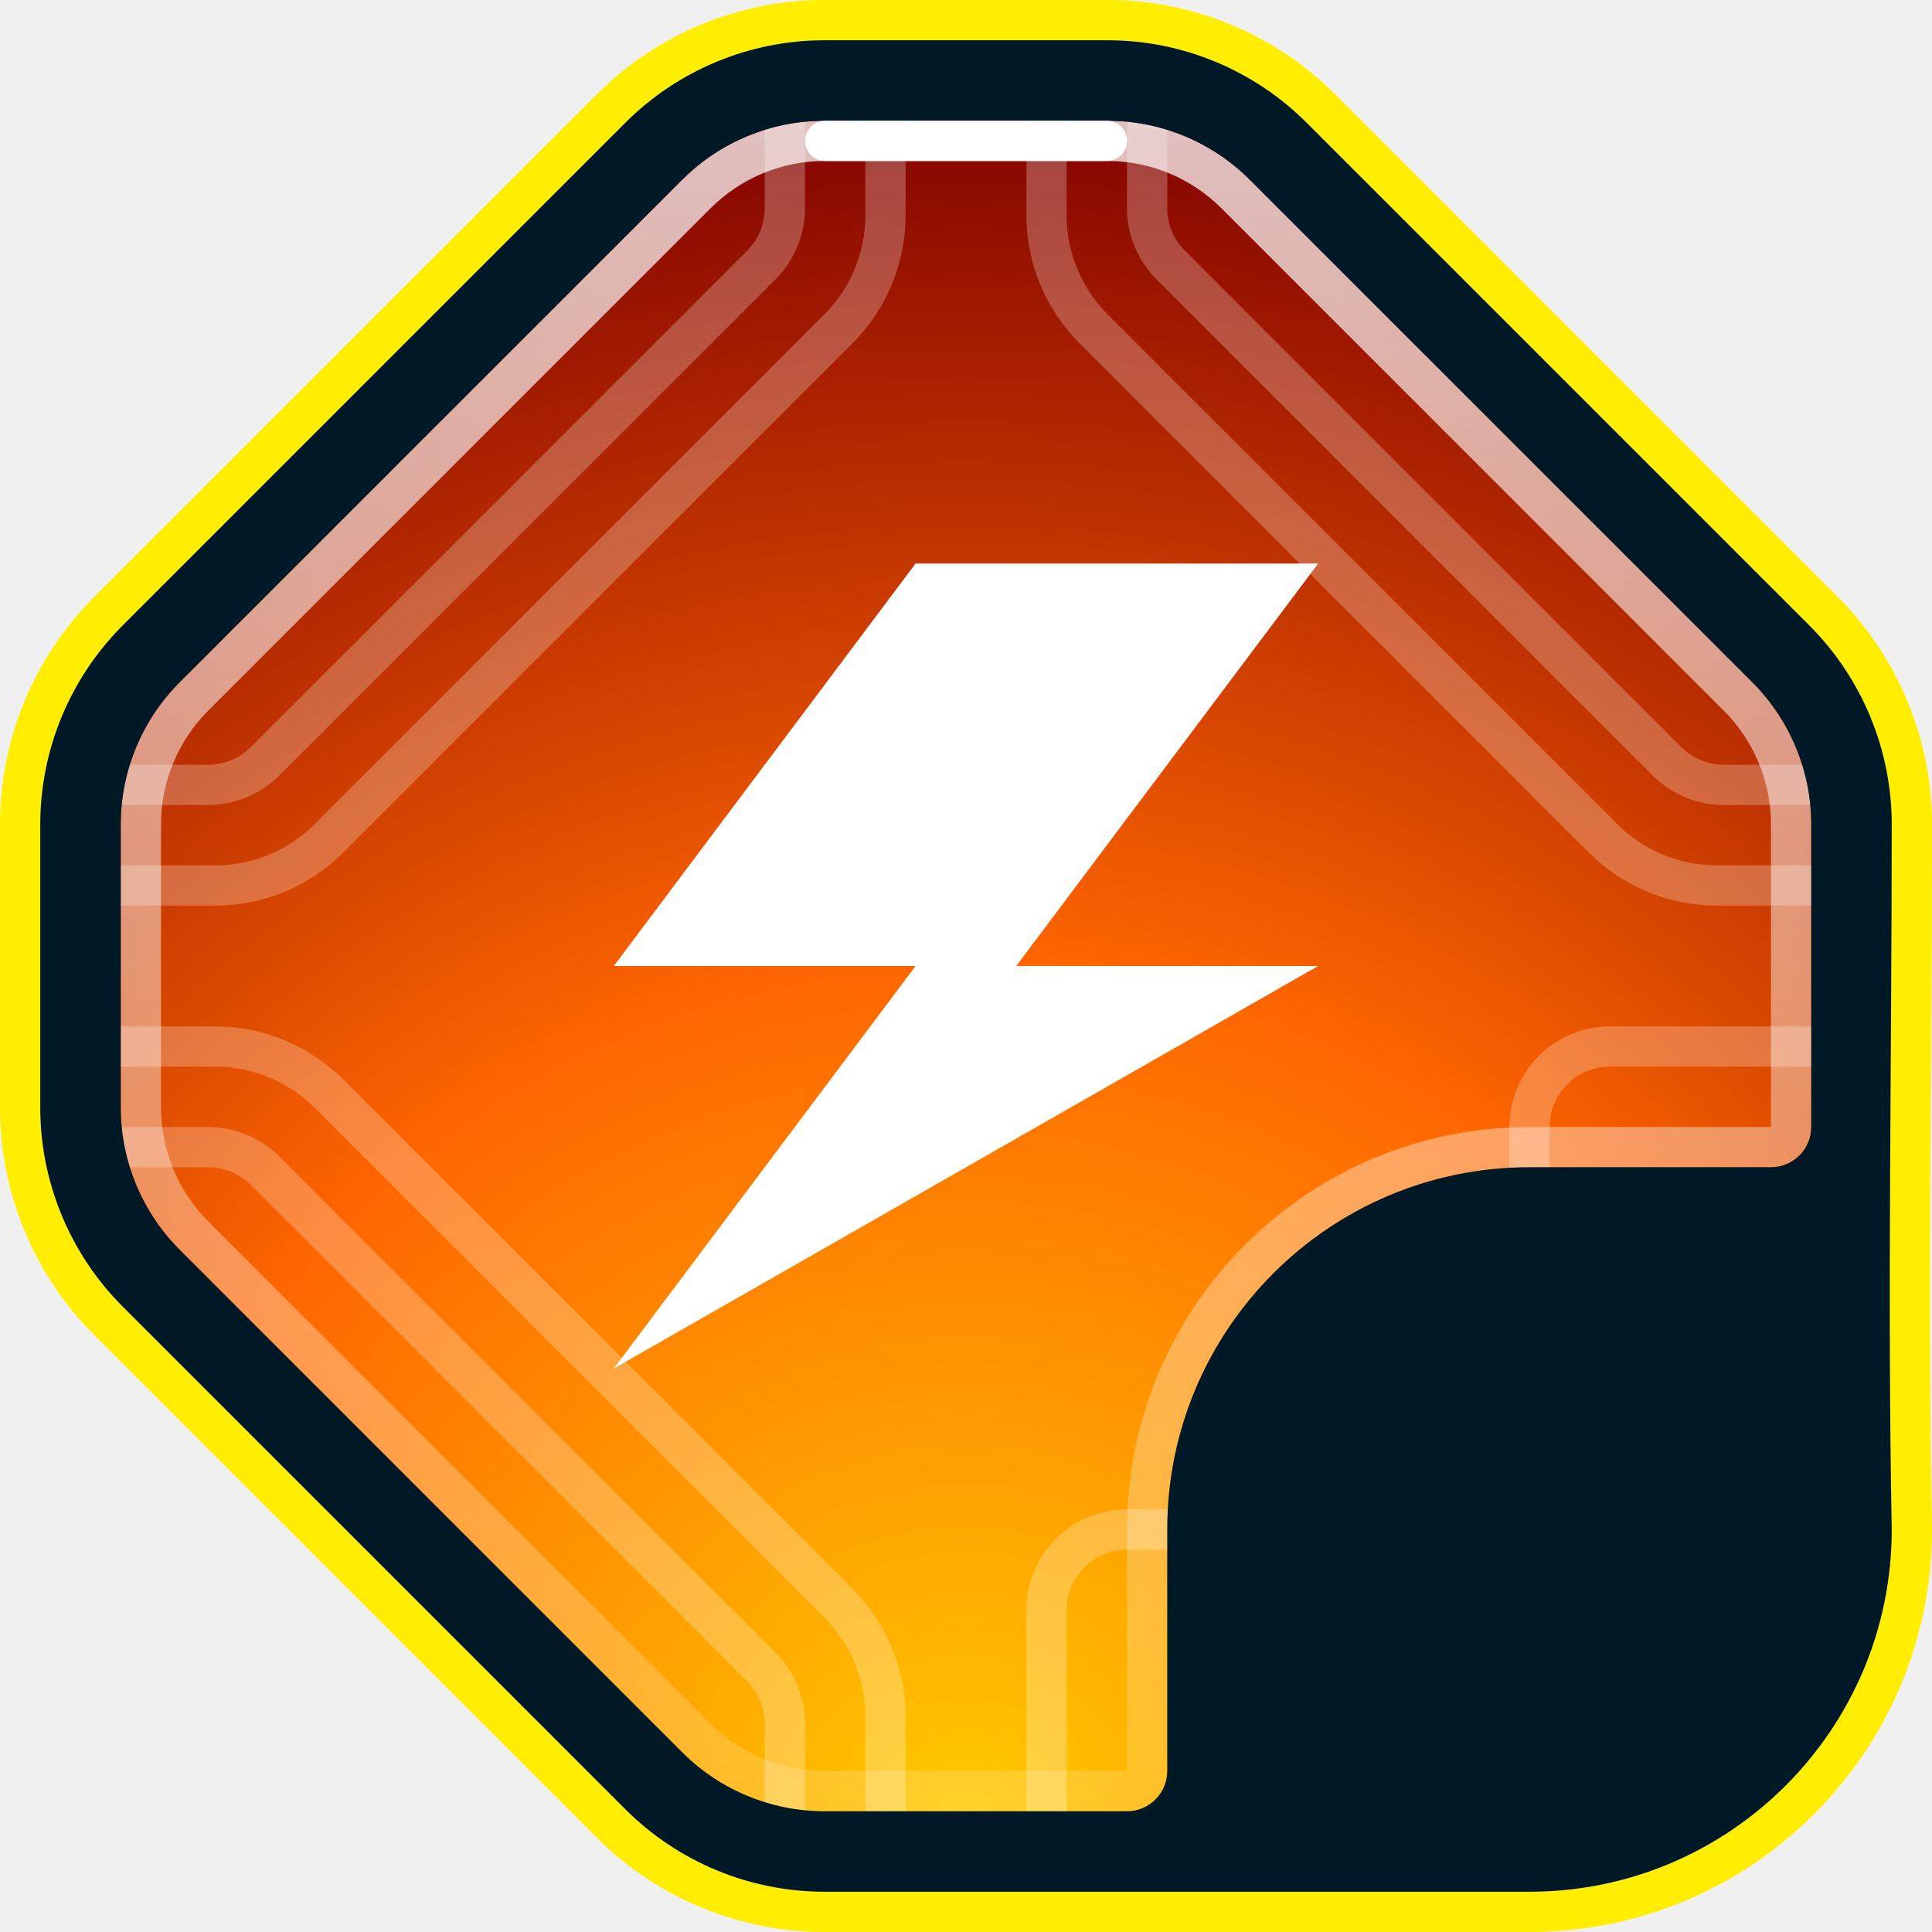
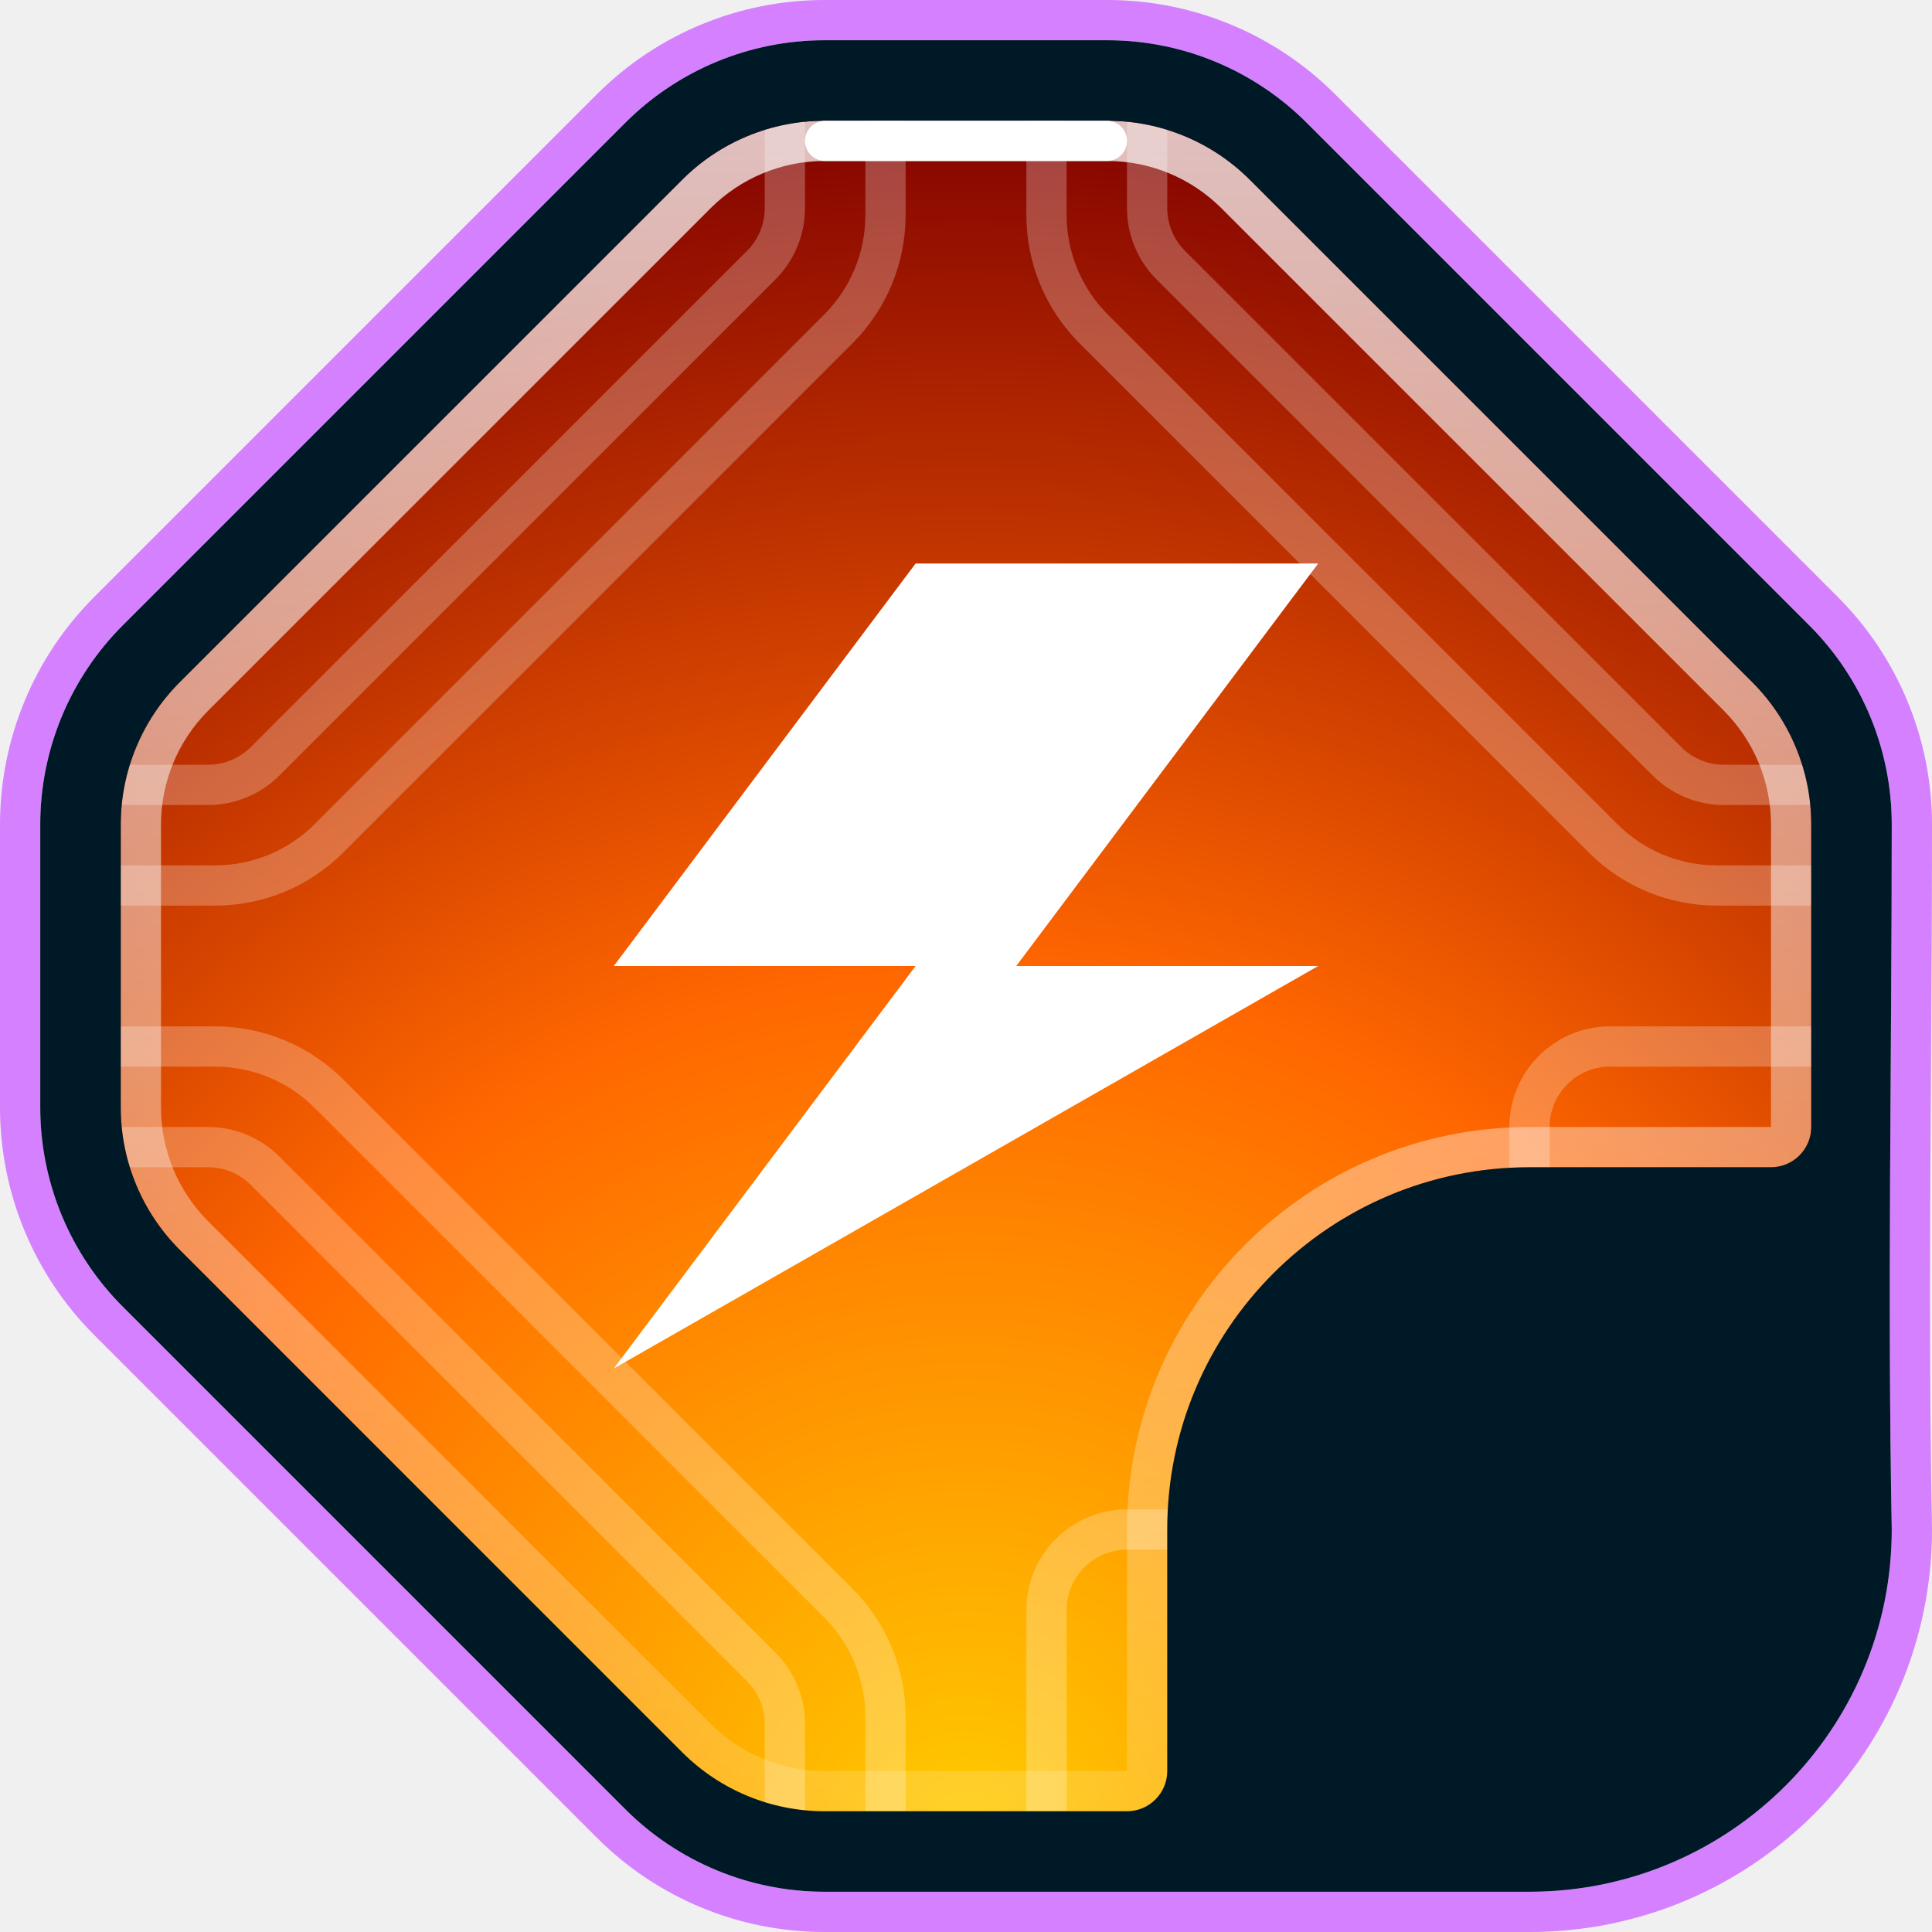
<svg xmlns="http://www.w3.org/2000/svg" width="24" height="24" viewBox="0 0 24 24" fill="none">
-   <path fill-rule="evenodd" clip-rule="evenodd" d="M24 19C24 21.761 21.761 24 19 24H10.243C9.182 24 8.164 23.579 7.414 22.828L1.172 16.586C0.421 15.836 0 14.818 0 13.757V10.243C0 9.182 0.421 8.164 1.172 7.414L7.414 1.172C8.164 0.421 9.182 0 10.243 0H13.757C14.818 0 15.836 0.421 16.586 1.172L22.828 7.414C23.579 8.164 24 9.182 24 10.243C24 11.222 23.994 12.198 23.988 13.173C23.975 15.116 23.963 17.052 24 18.991L24 19ZM23.5 19C23.463 17.055 23.475 15.108 23.488 13.161C23.494 12.188 23.5 11.215 23.5 10.243C23.5 9.314 23.131 8.424 22.475 7.768L16.232 1.525C15.576 0.869 14.686 0.5 13.757 0.5H10.243C9.314 0.5 8.424 0.869 7.768 1.525L1.525 7.768C0.869 8.424 0.5 9.314 0.5 10.243V13.757C0.5 14.686 0.869 15.576 1.525 16.232L7.768 22.475C8.424 23.131 9.314 23.5 10.243 23.5H19C21.485 23.5 23.5 21.485 23.5 19Z" fill="#FFEE00" />
+   <path fill-rule="evenodd" clip-rule="evenodd" d="M24 19C24 21.761 21.761 24 19 24H10.243C9.182 24 8.164 23.579 7.414 22.828L1.172 16.586C0.421 15.836 0 14.818 0 13.757V10.243C0 9.182 0.421 8.164 1.172 7.414L7.414 1.172C8.164 0.421 9.182 0 10.243 0H13.757C14.818 0 15.836 0.421 16.586 1.172L22.828 7.414C23.579 8.164 24 9.182 24 10.243C24 11.222 23.994 12.198 23.988 13.173C23.975 15.116 23.963 17.052 24 18.991L24 19ZM23.5 19C23.463 17.055 23.475 15.108 23.488 13.161C23.494 12.188 23.5 11.215 23.5 10.243C23.5 9.314 23.131 8.424 22.475 7.768L16.232 1.525C15.576 0.869 14.686 0.5 13.757 0.5H10.243C9.314 0.5 8.424 0.869 7.768 1.525L1.525 7.768C0.869 8.424 0.5 9.314 0.5 10.243V13.757C0.5 14.686 0.869 15.576 1.525 16.232L7.768 22.475C8.424 23.131 9.314 23.5 10.243 23.5H19C21.485 23.5 23.5 21.485 23.5 19Z" fill="#D580FF" />
  <path d="M8.121 1.879L1.879 8.121C1.316 8.684 1 9.447 1 10.243V13.757C1 14.553 1.316 15.316 1.879 15.879L8.121 22.121C8.684 22.684 9.447 23 10.243 23H13.757C14.553 23 15.316 22.684 15.879 22.121L22.121 15.879C22.684 15.316 23 14.553 23 13.757V10.243C23 9.447 22.684 8.684 22.121 8.121L15.879 1.879C15.316 1.316 14.553 1 13.757 1H10.243C9.447 1 8.684 1.316 8.121 1.879Z" fill="url(#paint0_radial_5931_37240)" />
  <path fill-rule="evenodd" clip-rule="evenodd" d="M10 1V2.586C10 2.917 9.868 3.235 9.634 3.47L3.47 9.634C3.235 9.868 2.917 10 2.586 10H1V9.5H2.586C2.785 9.5 2.975 9.421 3.116 9.28L9.28 3.116C9.421 2.975 9.5 2.785 9.5 2.586V1H10ZM14 1V2.586C14 2.917 14.132 3.235 14.366 3.47L20.53 9.634C20.765 9.868 21.083 10 21.414 10H23V9.5H21.414C21.215 9.5 21.024 9.421 20.884 9.28L14.72 3.116C14.579 2.975 14.5 2.785 14.5 2.586V1H14ZM10 21.414V23H9.5V21.414C9.5 21.215 9.421 21.024 9.28 20.884L3.116 14.72C2.975 14.579 2.785 14.5 2.586 14.5H1V14H2.586C2.917 14 3.235 14.132 3.47 14.366L9.634 20.53C9.868 20.765 10 21.083 10 21.414ZM11.25 1V2.672C11.25 3.268 11.013 3.841 10.591 4.263L4.263 10.591C3.841 11.013 3.268 11.25 2.672 11.25H1V10.75H2.672C3.136 10.75 3.581 10.566 3.909 10.237L10.237 3.909C10.566 3.581 10.75 3.136 10.75 2.672V1H11.25ZM12.75 2.672V1H13.25V2.672C13.25 3.136 13.434 3.581 13.763 3.909L20.091 10.237C20.419 10.566 20.864 10.75 21.328 10.75H23V11.25H21.328C20.732 11.25 20.159 11.013 19.737 10.591L13.409 4.263C12.987 3.841 12.75 3.268 12.75 2.672ZM11.25 23V21.328C11.25 20.732 11.013 20.159 10.591 19.737L4.263 13.409C3.841 12.987 3.268 12.75 2.672 12.75H1V13.25H2.672C3.136 13.25 3.581 13.434 3.909 13.763L10.237 20.091C10.566 20.419 10.75 20.864 10.75 21.328V23H11.25ZM12.75 20V23H13.25V20C13.25 19.586 13.586 19.25 14 19.25H15V18.75H14C13.31 18.75 12.75 19.31 12.75 20ZM20 12.75C19.31 12.75 18.75 13.31 18.75 14V15H19.25V14C19.25 13.586 19.586 13.25 20 13.25H23V12.75H20Z" fill="white" fill-opacity="0.25" />
  <path fill-rule="evenodd" clip-rule="evenodd" d="M10.243 2C9.712 2 9.204 2.211 8.828 2.586L2.586 8.828C2.211 9.204 2 9.712 2 10.243V13.757C2 14.288 2.211 14.796 2.586 15.172L8.828 21.414C9.204 21.789 9.712 22 10.243 22H14V19C14 16.239 16.239 14 19 14H22V10.243C22 9.712 21.789 9.204 21.414 8.828L15.172 2.586C14.796 2.211 14.288 2 13.757 2H10.243ZM10.243 1.5C9.58 1.5 8.944 1.763 8.475 2.232L2.232 8.475C1.763 8.944 1.5 9.58 1.5 10.243V13.757C1.5 14.42 1.763 15.056 2.232 15.525L8.475 21.768C8.944 22.237 9.58 22.5 10.243 22.5H14C14.276 22.5 14.5 22.276 14.5 22V19C14.5 16.515 16.515 14.5 19 14.5H22C22.276 14.5 22.5 14.276 22.5 14V10.243C22.5 9.58 22.237 8.944 21.768 8.475L15.525 2.232C15.056 1.763 14.42 1.5 13.757 1.5H10.243Z" fill="url(#paint1_linear_5931_37240)" />
  <path d="M7.625 12L11.374 7H16.375L12.624 12L16.375 12L7.625 17L11.374 12L7.625 12Z" fill="white" />
  <path fill-rule="evenodd" clip-rule="evenodd" d="M10.243 23.5C9.314 23.5 8.424 23.131 7.768 22.475L1.525 16.232C0.869 15.576 0.5 14.686 0.5 13.757V10.243C0.5 9.314 0.869 8.424 1.525 7.768L7.768 1.525C8.424 0.869 9.314 0.5 10.243 0.5H13.757C14.686 0.5 15.576 0.869 16.232 1.525L22.475 7.768C23.131 8.424 23.5 9.314 23.5 10.243C23.5 13.161 23.445 16.083 23.5 19C23.5 21.485 21.485 23.5 19 23.5C15.979 23.5 13.28 23.5 10.243 23.5ZM8.475 2.232C8.944 1.763 9.58 1.5 10.243 1.5H13.757C14.42 1.5 15.056 1.763 15.525 2.232L21.768 8.475C22.237 8.944 22.5 9.58 22.5 10.243V14C22.5 14.276 22.276 14.5 22 14.5H19C16.515 14.5 14.5 16.515 14.5 19V22C14.5 22.276 14.276 22.5 14 22.5H10.243C9.58 22.5 8.944 22.237 8.475 21.768L2.232 15.525C1.763 15.056 1.5 14.42 1.5 13.757V10.243C1.5 9.58 1.763 8.944 2.232 8.475L8.475 2.232Z" fill="#001926" />
  <rect x="10" y="1.5" width="4" height="0.5" rx="0.25" fill="white" />
  <defs>
    <radialGradient id="paint0_radial_5931_37240" cx="0" cy="0" r="1" gradientUnits="userSpaceOnUse" gradientTransform="translate(12 23) rotate(-90) scale(22)">
      <stop stop-color="#FFCC00" />
      <stop offset="0.501" stop-color="#FF6600" />
      <stop offset="1" stop-color="#800000" />
    </radialGradient>
    <linearGradient id="paint1_linear_5931_37240" x1="12" y1="1.5" x2="12" y2="22.5" gradientUnits="userSpaceOnUse">
      <stop stop-color="white" stop-opacity="0.75" />
      <stop offset="1" stop-color="white" stop-opacity="0.15" />
    </linearGradient>
  </defs>
</svg>
